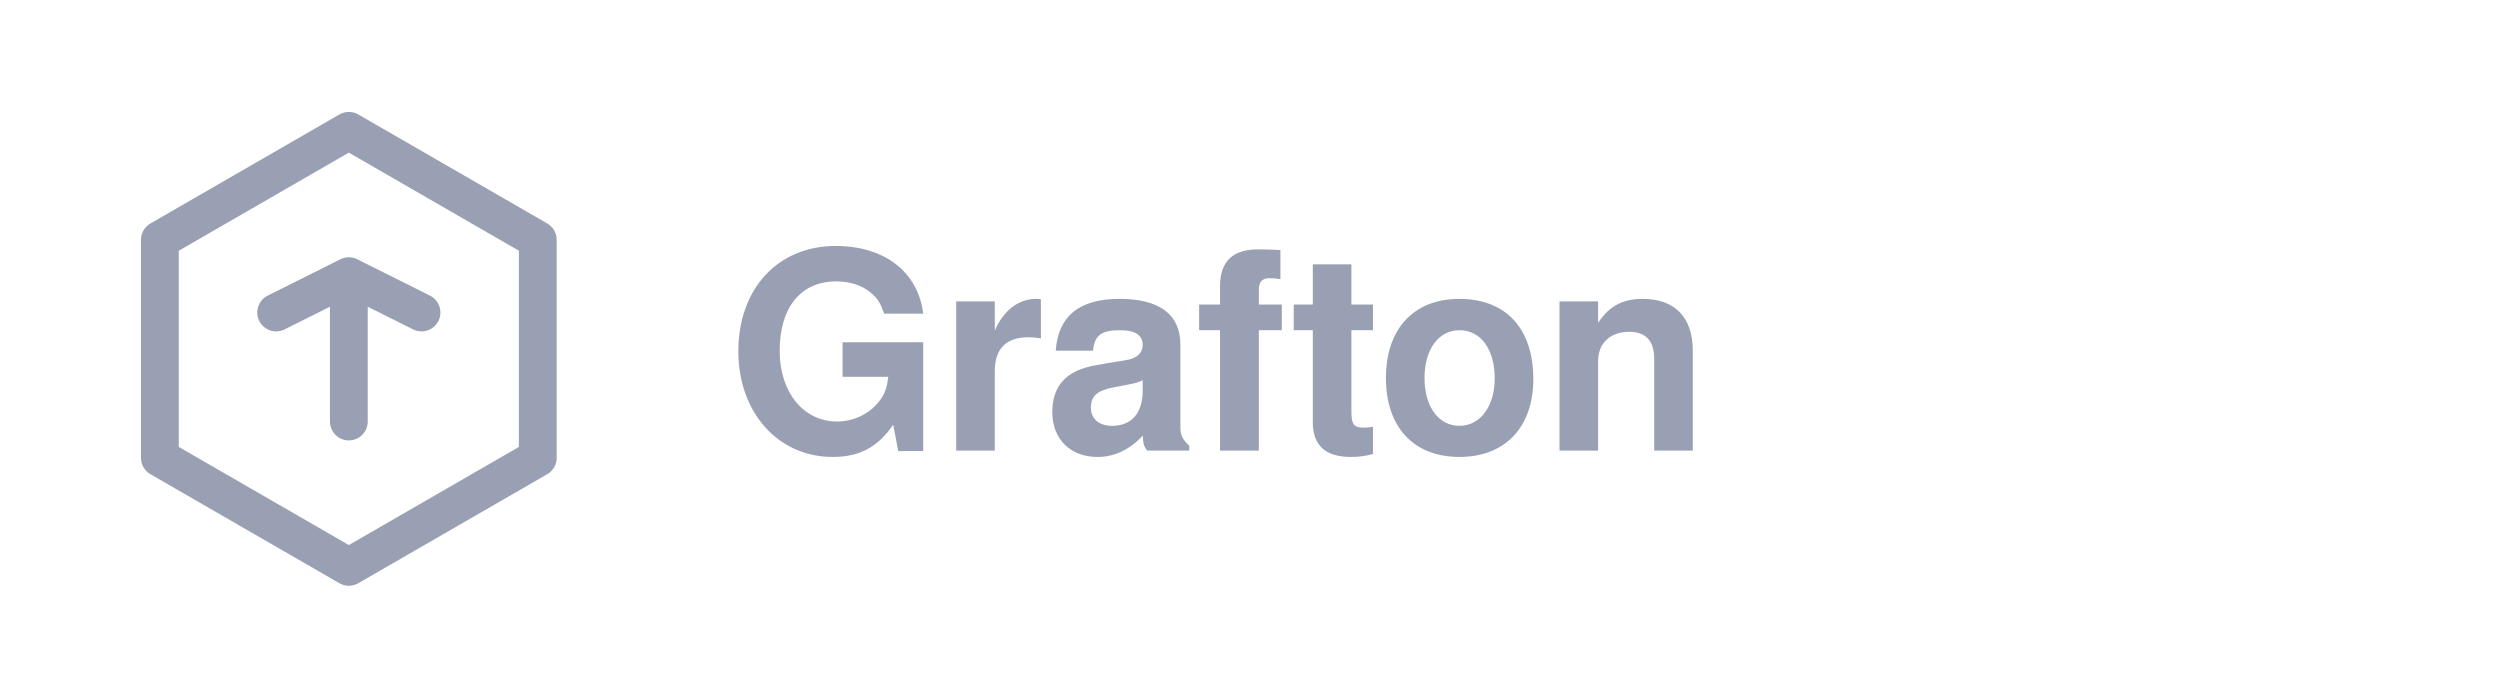
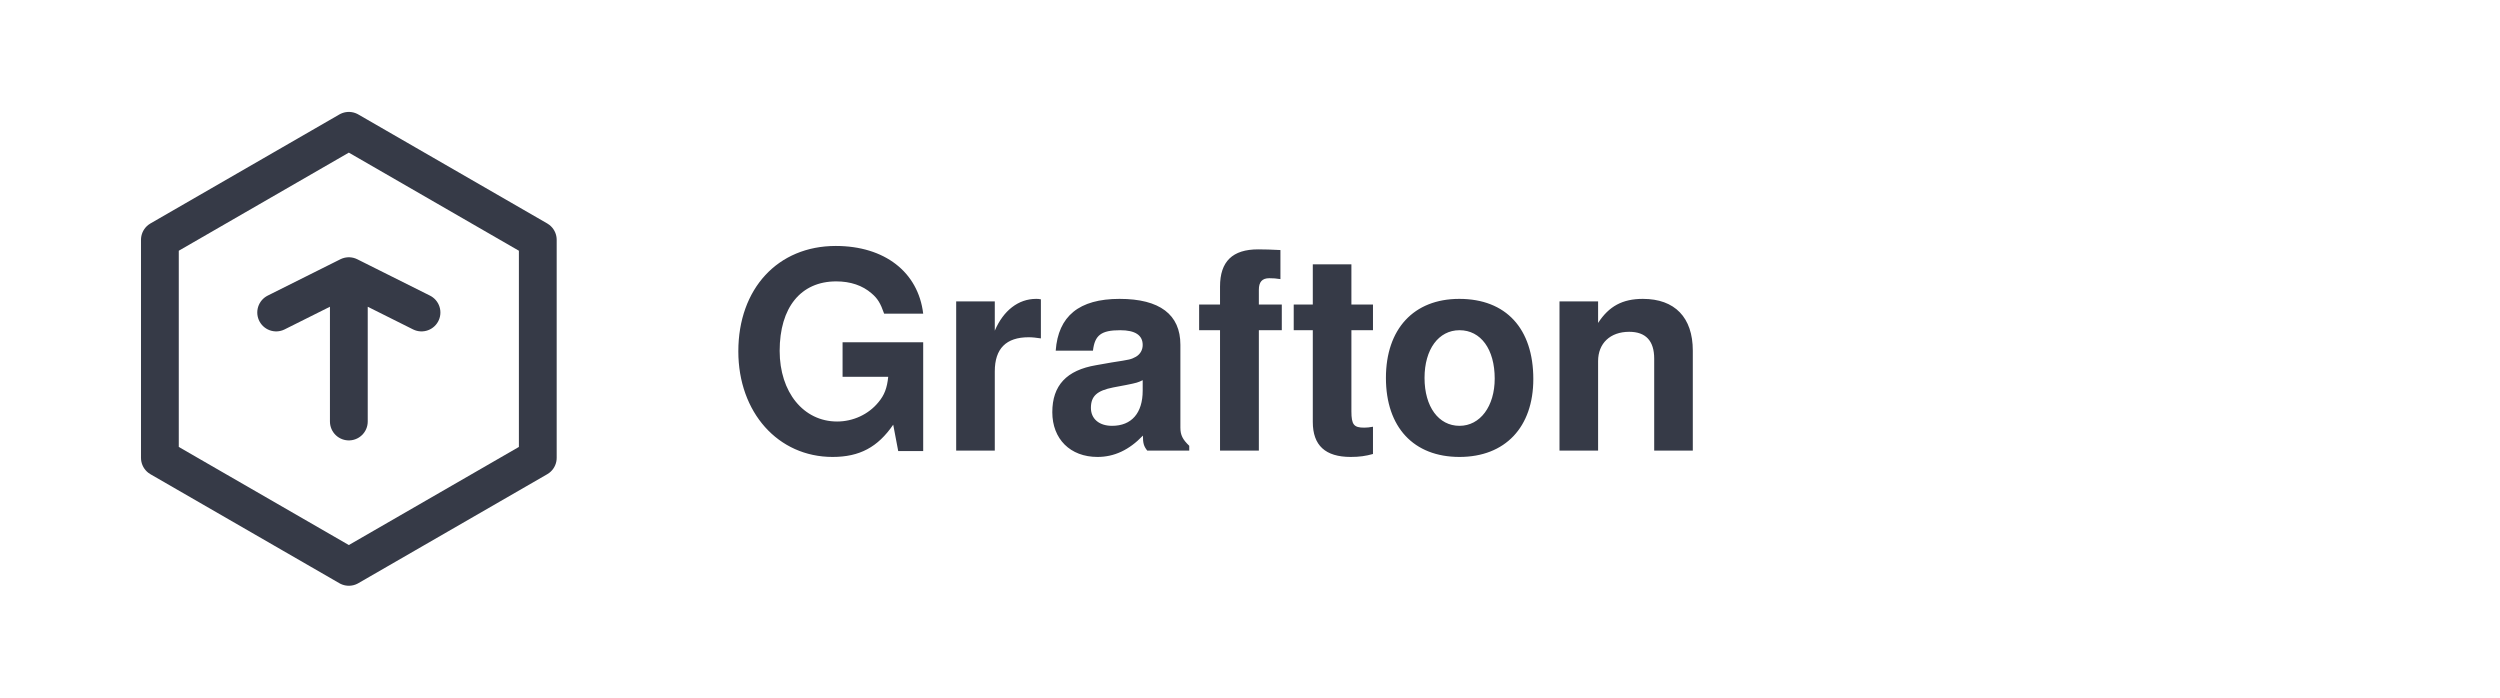
<svg xmlns="http://www.w3.org/2000/svg" viewBox="0 0 172 48" fill="none">
-   <g stroke="#9aa0b3" stroke-width="2.6" stroke-linejoin="round" stroke-linecap="round">
+   <g stroke="#363a47" stroke-width="2.6" stroke-linejoin="round" stroke-linecap="round">
    <path d="M24 9 L37 16.5 V31.5 L24 39 L11 31.5 V16.5 Z" />
    <path d="M24 19 V29 M19 21.5 L24 19 L29 21.5" />
  </g>
-   <text x="50" y="31" font-family="Helvetica, Arial, sans-serif" font-size="19" font-weight="700" letter-spacing="-0.2" fill="#9aa0b3">Grafton</text>
+   <text x="50" y="31" font-family="Helvetica, Arial, sans-serif" font-size="19" font-weight="700" letter-spacing="-0.2" fill="#363a47">Grafton</text>
</svg>
